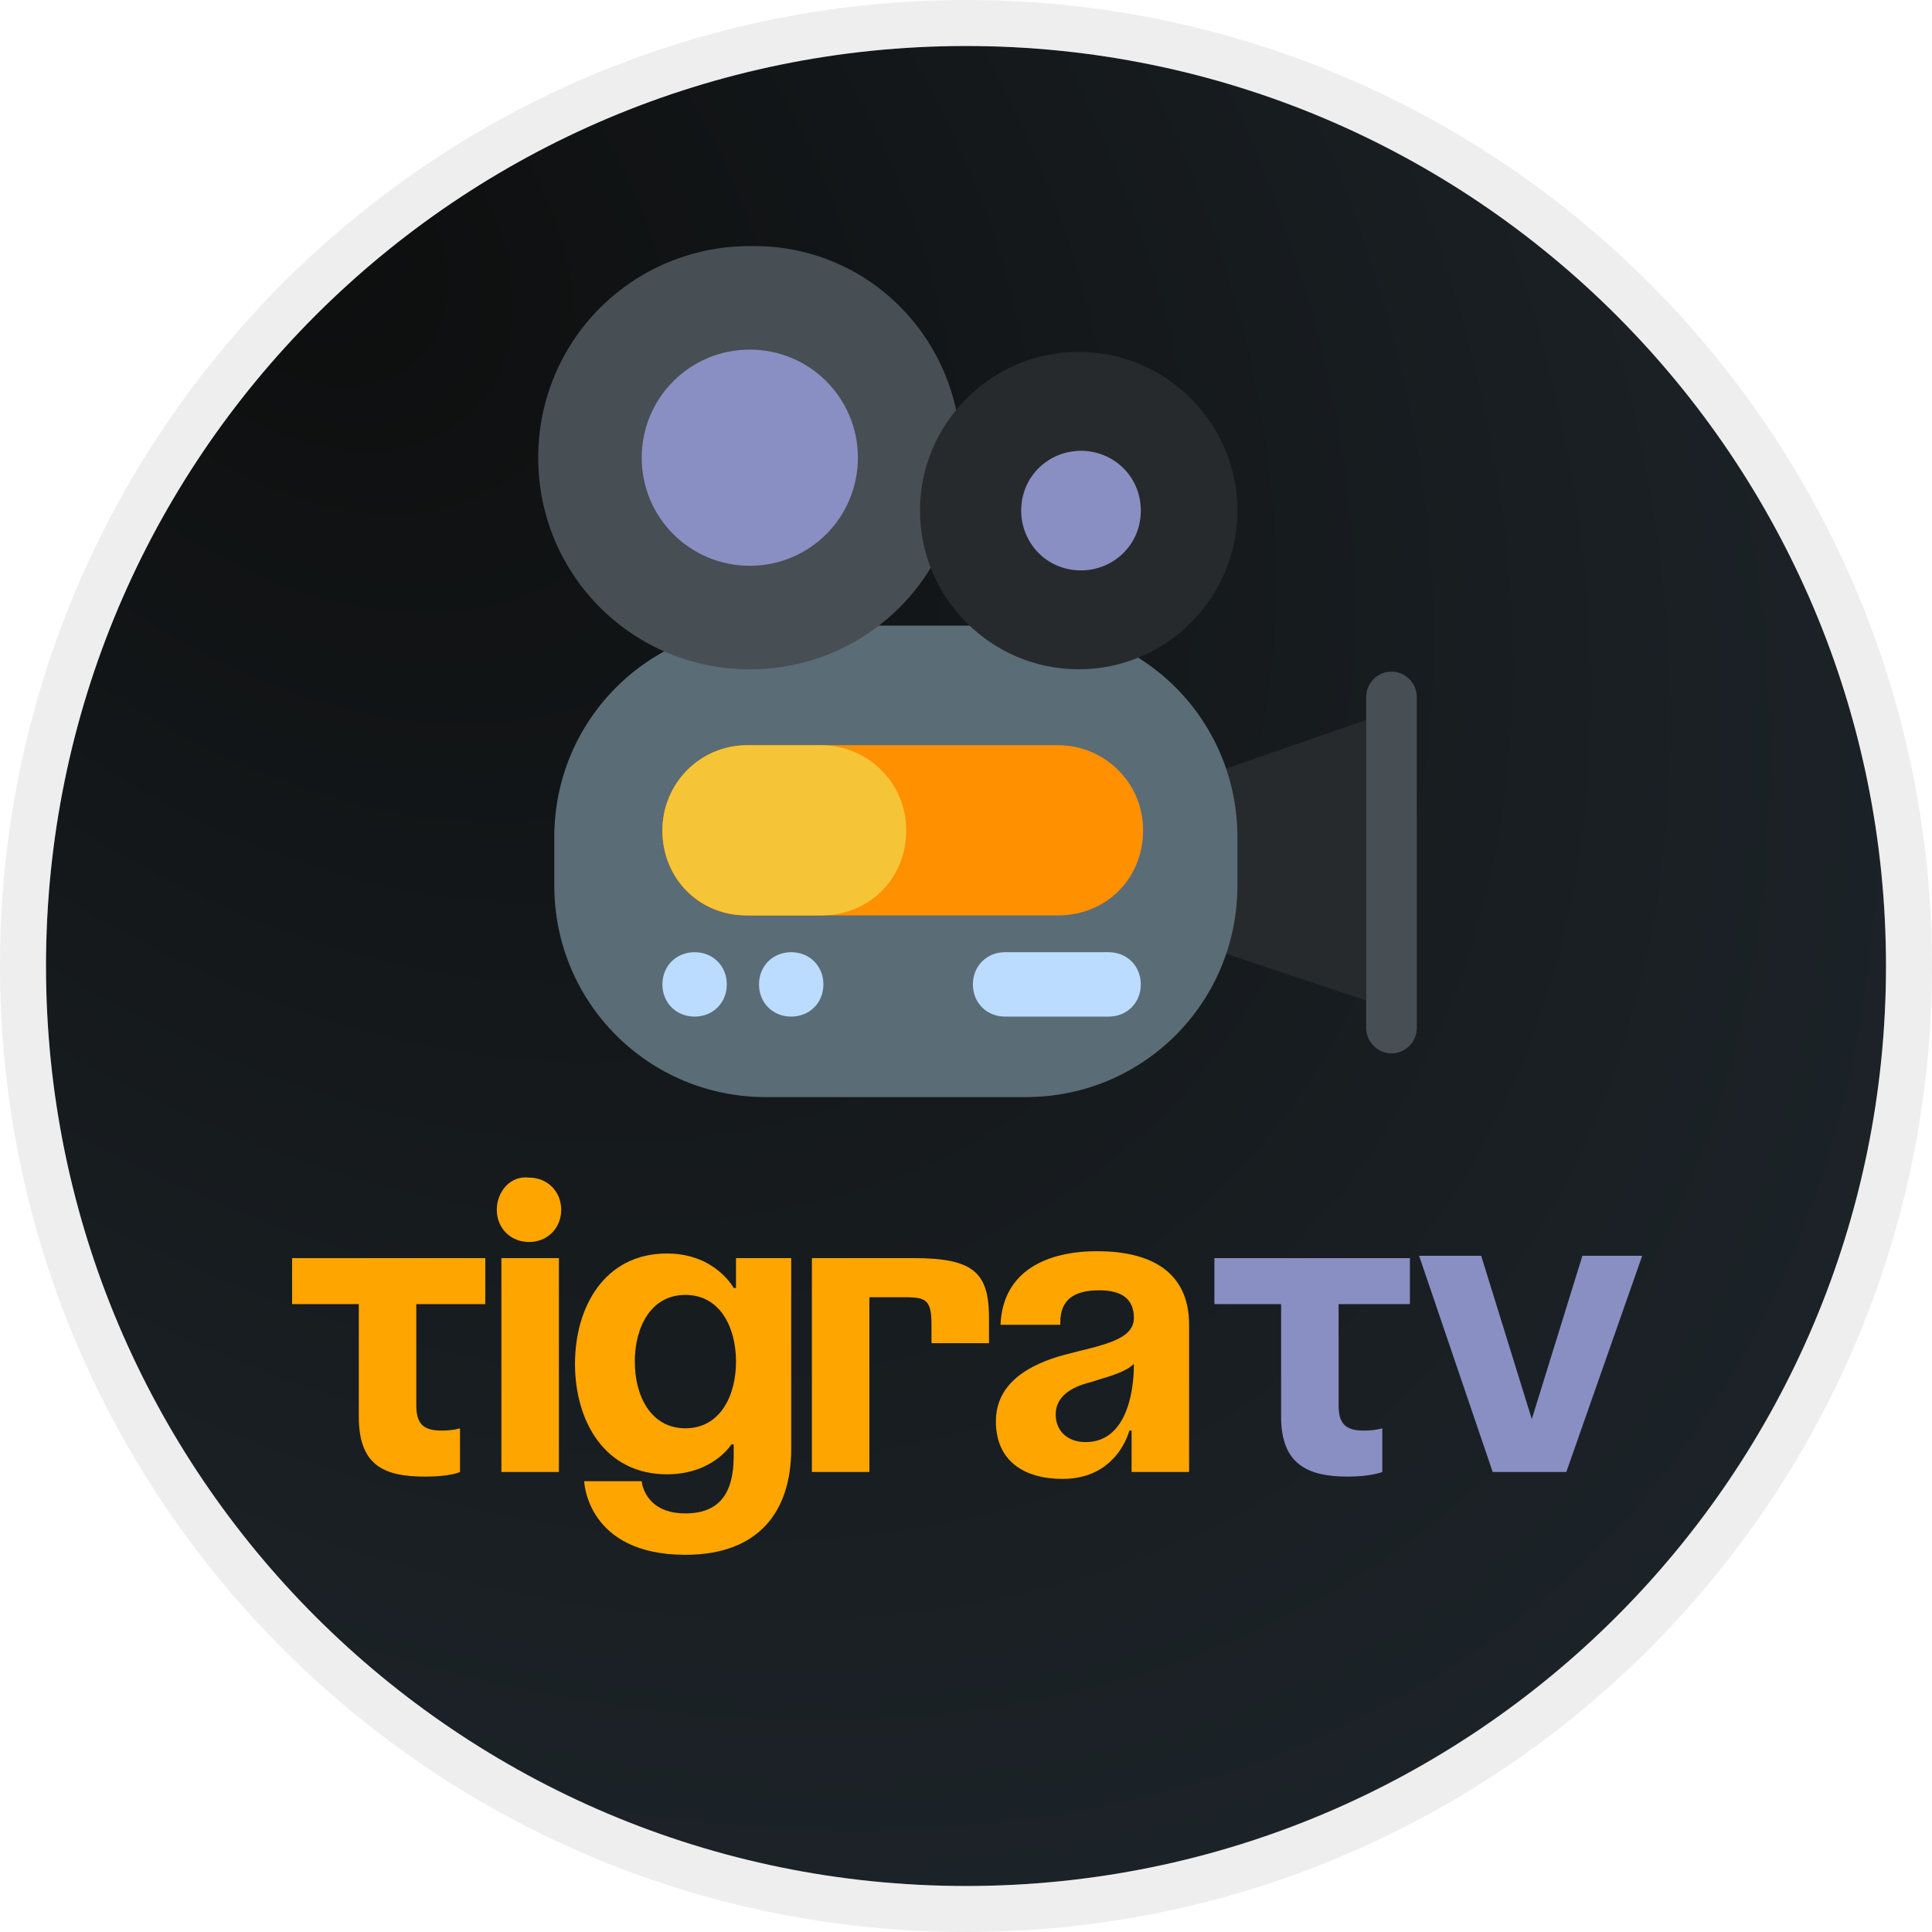
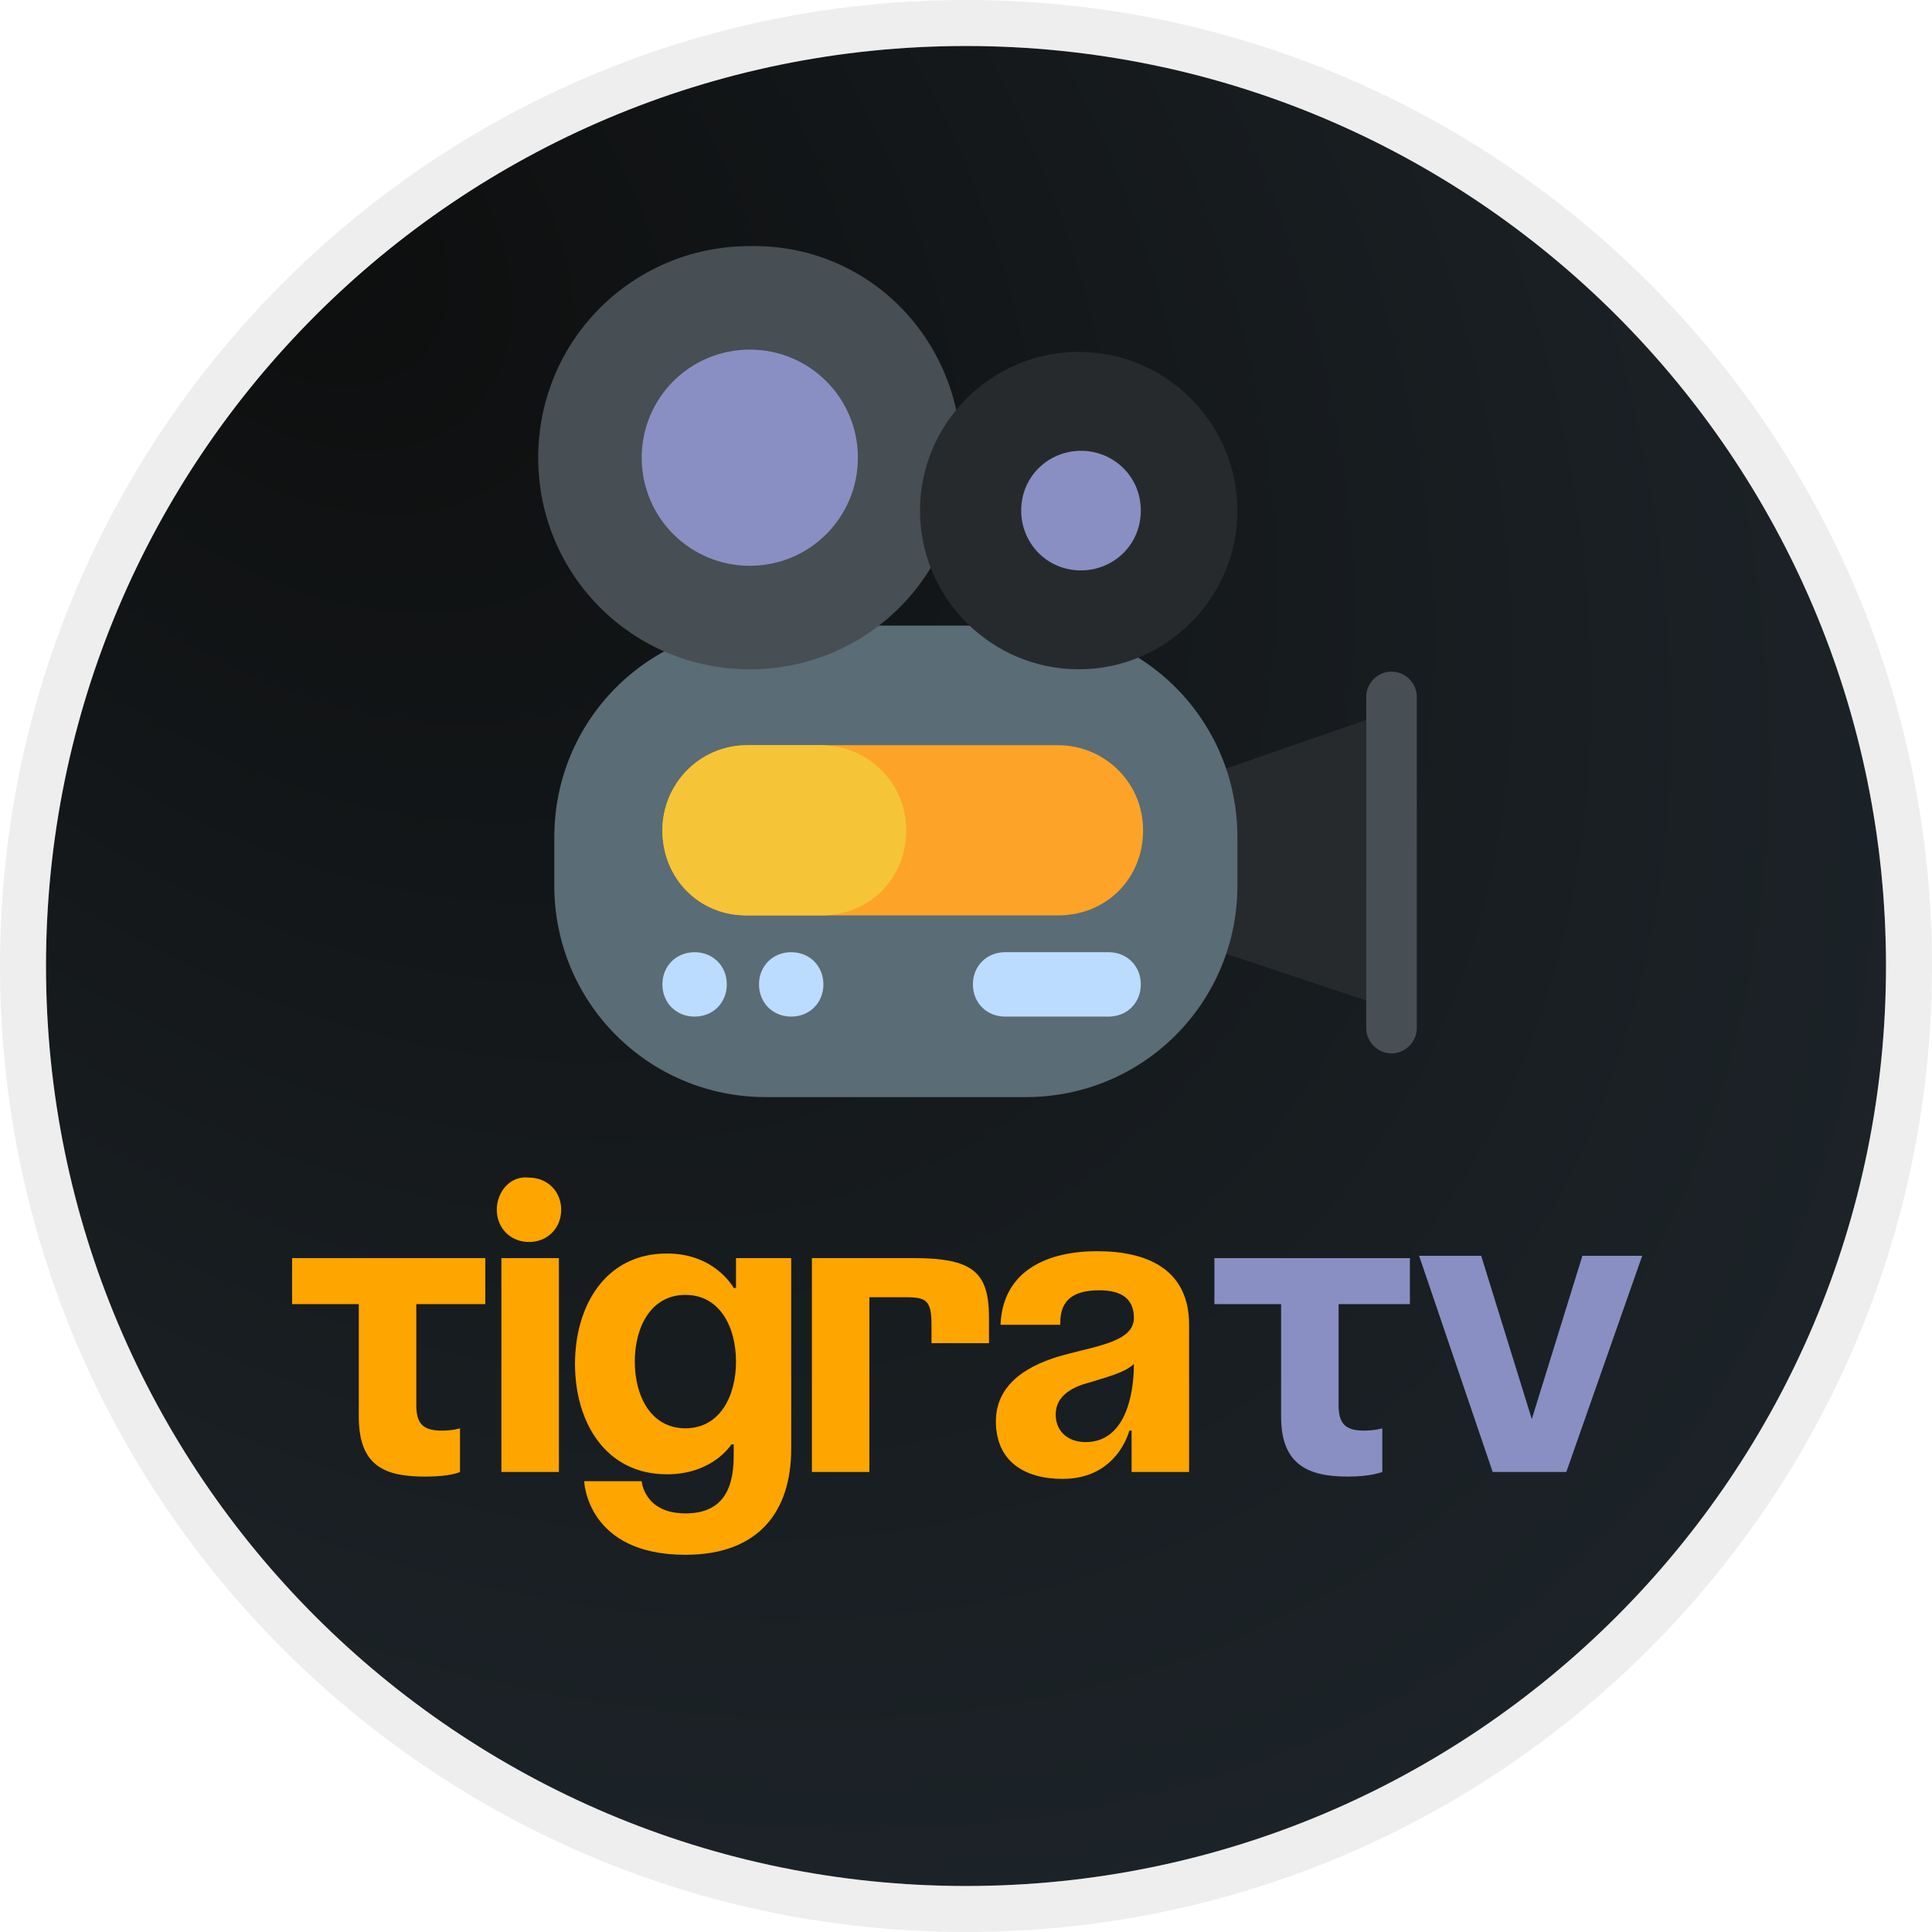
<svg xmlns="http://www.w3.org/2000/svg" width="84" height="84" viewBox="0 0 84 84" fill="none">
  <path d="M42 82C64.091 82 82 64.091 82 42C82 19.909 64.091 2 42 2C19.909 2 2 19.909 2 42C2 64.091 19.909 82 42 82Z" fill="url(#paint0_radial_830_1266)" />
  <path d="M42 83C64.644 83 83 64.644 83 42C83 19.356 64.644 1 42 1C19.356 1 1 19.356 1 42C1 64.644 19.356 83 42 83Z" stroke="url(#paint1_radial_830_1266)" stroke-opacity="0.8" stroke-width="2" />
  <path d="M52.5 33.7L59.4 31.3V43.5L52.5 41.2V33.7Z" fill="#272A2D" />
  <path d="M24.1 36.4C24.1 31.3 28.2 27.2 33.3 27.2H44.6C49.7 27.2 53.8 31.3 53.8 36.4V38.5C53.8 43.6 49.7 47.7 44.6 47.7H33.3C28.2 47.7 24.1 43.6 24.1 38.5V36.4Z" fill="#5A6C76" />
-   <path d="M28.8 36.1C28.8 34.1 30.4 32.4 32.5 32.4H46C48 32.4 49.7 34 49.7 36.1C49.7 38.2 48.1 39.8 46 39.8H32.4C30.4 39.8 28.8 38.2 28.8 36.1Z" fill="#FF9000" />
+   <path d="M28.8 36.1C28.8 34.1 30.4 32.4 32.5 32.4H46C48 32.4 49.7 34 49.7 36.1C49.7 38.2 48.1 39.8 46 39.8H32.4C30.4 39.8 28.8 38.2 28.8 36.1Z" fill="#FDA428" />
  <path d="M28.8 36.1C28.8 34.1 30.4 32.4 32.5 32.4H35.7C37.7 32.4 39.4 34 39.4 36.1C39.4 38.2 37.8 39.8 35.7 39.8H32.5C30.4 39.8 28.8 38.2 28.8 36.1Z" fill="#F5C537" />
  <path d="M42.3 42.8C42.3 42 42.9 41.4 43.7 41.4H48.2C49 41.4 49.6 42 49.6 42.8C49.6 43.6 49 44.2 48.2 44.2H43.7C42.9 44.2 42.3 43.6 42.3 42.8Z" fill="#BBDCFF" />
  <path d="M60.5 45.8C59.9 45.8 59.4 45.3 59.4 44.7V30.3C59.4 29.7 59.9 29.2 60.5 29.2C61.1 29.2 61.6 29.7 61.6 30.3V44.7C61.6 45.3 61.1 45.8 60.5 45.8Z" fill="#474E54" />
  <path d="M33 42.8C33 42 33.6 41.4 34.4 41.4C35.2 41.4 35.8 42 35.8 42.8C35.8 43.6 35.2 44.2 34.4 44.2C33.6 44.2 33 43.6 33 42.8Z" fill="#BBDCFF" />
  <path d="M28.8 42.8C28.8 42 29.4 41.4 30.2 41.4C31 41.4 31.6 42 31.6 42.8C31.6 43.6 31 44.2 30.2 44.2C29.4 44.2 28.8 43.6 28.8 42.8Z" fill="#BBDCFF" />
  <path d="M41.8 19.9C41.8 25 37.7 29.1 32.6 29.1C27.5 29.1 23.4 25 23.4 19.9C23.4 14.8 27.5 10.7 32.6 10.7C37.7 10.6 41.8 14.7 41.8 19.9Z" fill="#474E54" />
  <path d="M53.8 22.2C53.8 26 50.7 29.1 46.9 29.1C43.1 29.1 40 26 40 22.2C40 18.4 43.1 15.3 46.9 15.3C50.7 15.3 53.8 18.4 53.8 22.2Z" fill="#272A2D" />
  <path d="M37.3 19.9C37.3 22.5 35.2 24.6 32.6 24.6C30 24.6 27.9 22.5 27.9 19.9C27.9 17.3 30 15.2 32.6 15.2C35.2 15.2 37.3 17.3 37.3 19.9Z" fill="#898FC2" />
  <path d="M49.6 22.2C49.6 23.7 48.4 24.8 47 24.8C45.5 24.8 44.4 23.6 44.4 22.2C44.4 20.7 45.6 19.6 47 19.6C48.4 19.6 49.6 20.7 49.6 22.2Z" fill="#898FC2" />
  <path d="M12.7 54.7V56.7H15.6V61.6C15.6 63.8 16.8 64.2 18.5 64.2C19.6 64.2 20 64 20 64V62.1C20 62.1 19.7 62.2 19.2 62.2C18.4 62.2 18.1 61.9 18.1 61.1V56.7H21.1V54.7H12.7Z" fill="#FFA500" />
  <path d="M24.3 54.7H21.8V64H24.3V54.7ZM21.6 52.6C21.6 53.4 22.2 54 23 54C23.8 54 24.4 53.4 24.4 52.6C24.4 51.8 23.8 51.2 23 51.2C22.2 51.1 21.6 51.8 21.6 52.6Z" fill="#FFA500" />
  <path d="M34.4 54.7H32V56H31.9C31.9 56 31.1 54.5 29 54.5C26.3 54.5 25 56.8 25 59.3C25 61.8 26.3 64.1 29 64.1C31 64.1 31.8 62.8 31.8 62.8H31.9V63.3C31.9 64.9 31.3 65.8 29.8 65.8C28 65.8 27.9 64.4 27.9 64.4H25.4C25.4 64.4 25.5 67.6 29.8 67.6C33 67.6 34.4 65.7 34.4 63V54.7ZM32 59.2C32 60.7 31.3 62.1 29.8 62.1C28.3 62.1 27.6 60.7 27.6 59.2C27.6 57.7 28.3 56.3 29.8 56.3C31.3 56.3 32 57.7 32 59.2Z" fill="#FFA500" />
  <path d="M46.1 57.5C46.1 56.5 46.7 56.1 47.8 56.1C48.8 56.1 49.3 56.5 49.3 57.3C49.3 58.3 47.8 58.5 46.3 58.9C44.8 59.3 43.3 60.1 43.3 61.8C43.3 63.5 44.5 64.3 46.2 64.3C48.6 64.3 49.1 62.2 49.1 62.2H49.2V64H51.7V57.6C51.7 55.2 49.9 54.4 47.7 54.4C45.6 54.4 43.6 55.2 43.5 57.6H46.1V57.5ZM49.3 59.3C49.3 60.7 48.9 62.7 47.2 62.7C46.4 62.7 45.9 62.2 45.9 61.5C45.9 60.7 46.6 60.3 47.4 60.1C48 59.9 48.9 59.7 49.3 59.3Z" fill="#FFA500" />
  <path d="M39.7 54.7H37.8H35.3V64H37.8V56.4H39.1C40.2 56.4 40.5 56.4 40.5 57.6V58.4H43V57.3C43 55.3 42.3 54.7 39.7 54.7Z" fill="#FFA500" />
  <path d="M61.3 54.7V56.7H58.2V61.1C58.2 61.9 58.5 62.2 59.3 62.2C59.8 62.2 60.1 62.1 60.1 62.1V64C60.1 64 59.6 64.2 58.6 64.2C56.9 64.2 55.7 63.7 55.7 61.6V56.7H52.8V54.7H61.3Z" fill="#898FC2" />
  <path d="M68.1 64H64.9L61.7 54.6H64.4L66.6 61.7L68.8 54.6H71.4L68.1 64Z" fill="#898FC2" />
  <defs>
    <radialGradient id="paint0_radial_830_1266" cx="0" cy="0" r="1" gradientUnits="userSpaceOnUse" gradientTransform="translate(12.5213 10.0396) rotate(46.0122) scale(100.071 69.5334)">
      <stop stop-color="#0D0E0E" />
      <stop offset="1" stop-color="#1F272D" />
    </radialGradient>
    <radialGradient id="paint1_radial_830_1266" cx="0" cy="0" r="1" gradientUnits="userSpaceOnUse" gradientTransform="translate(42.0077 41.9993) rotate(90) scale(40 1.621)">
      <stop stop-color="#2F2F2F" />
      <stop offset="1" stop-color="#989898" stop-opacity="0.2" />
    </radialGradient>
  </defs>
</svg>
